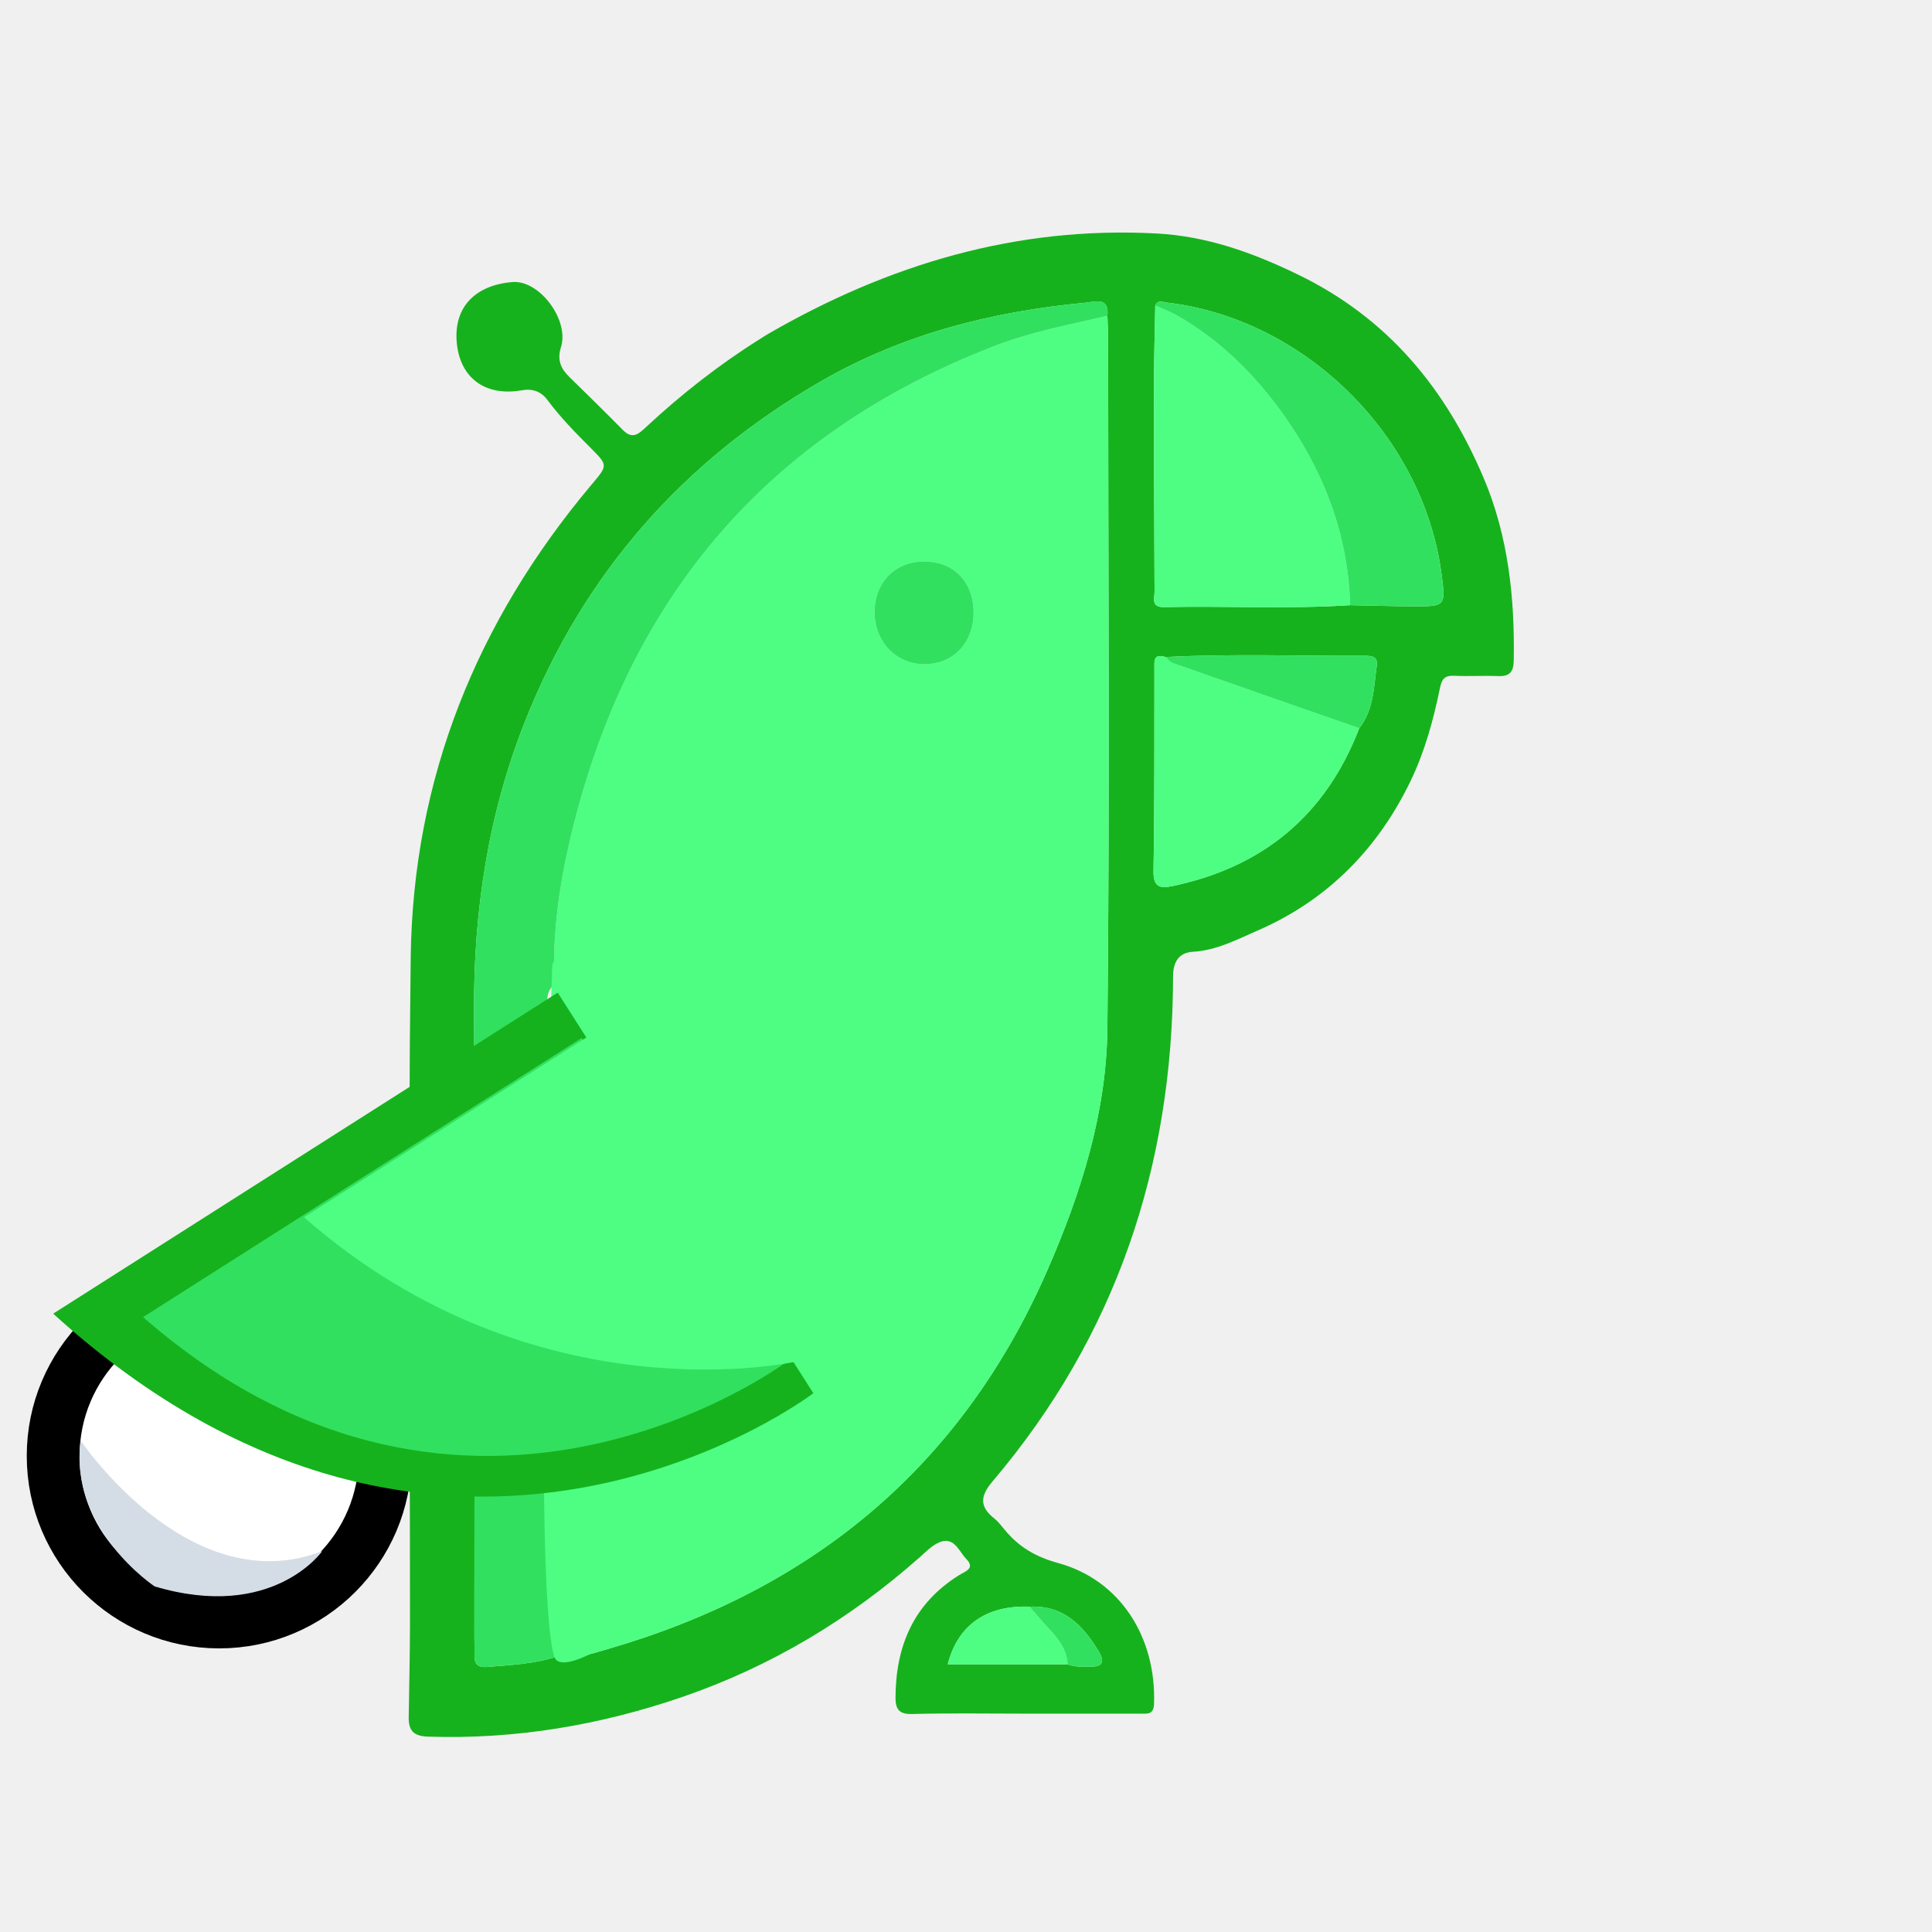
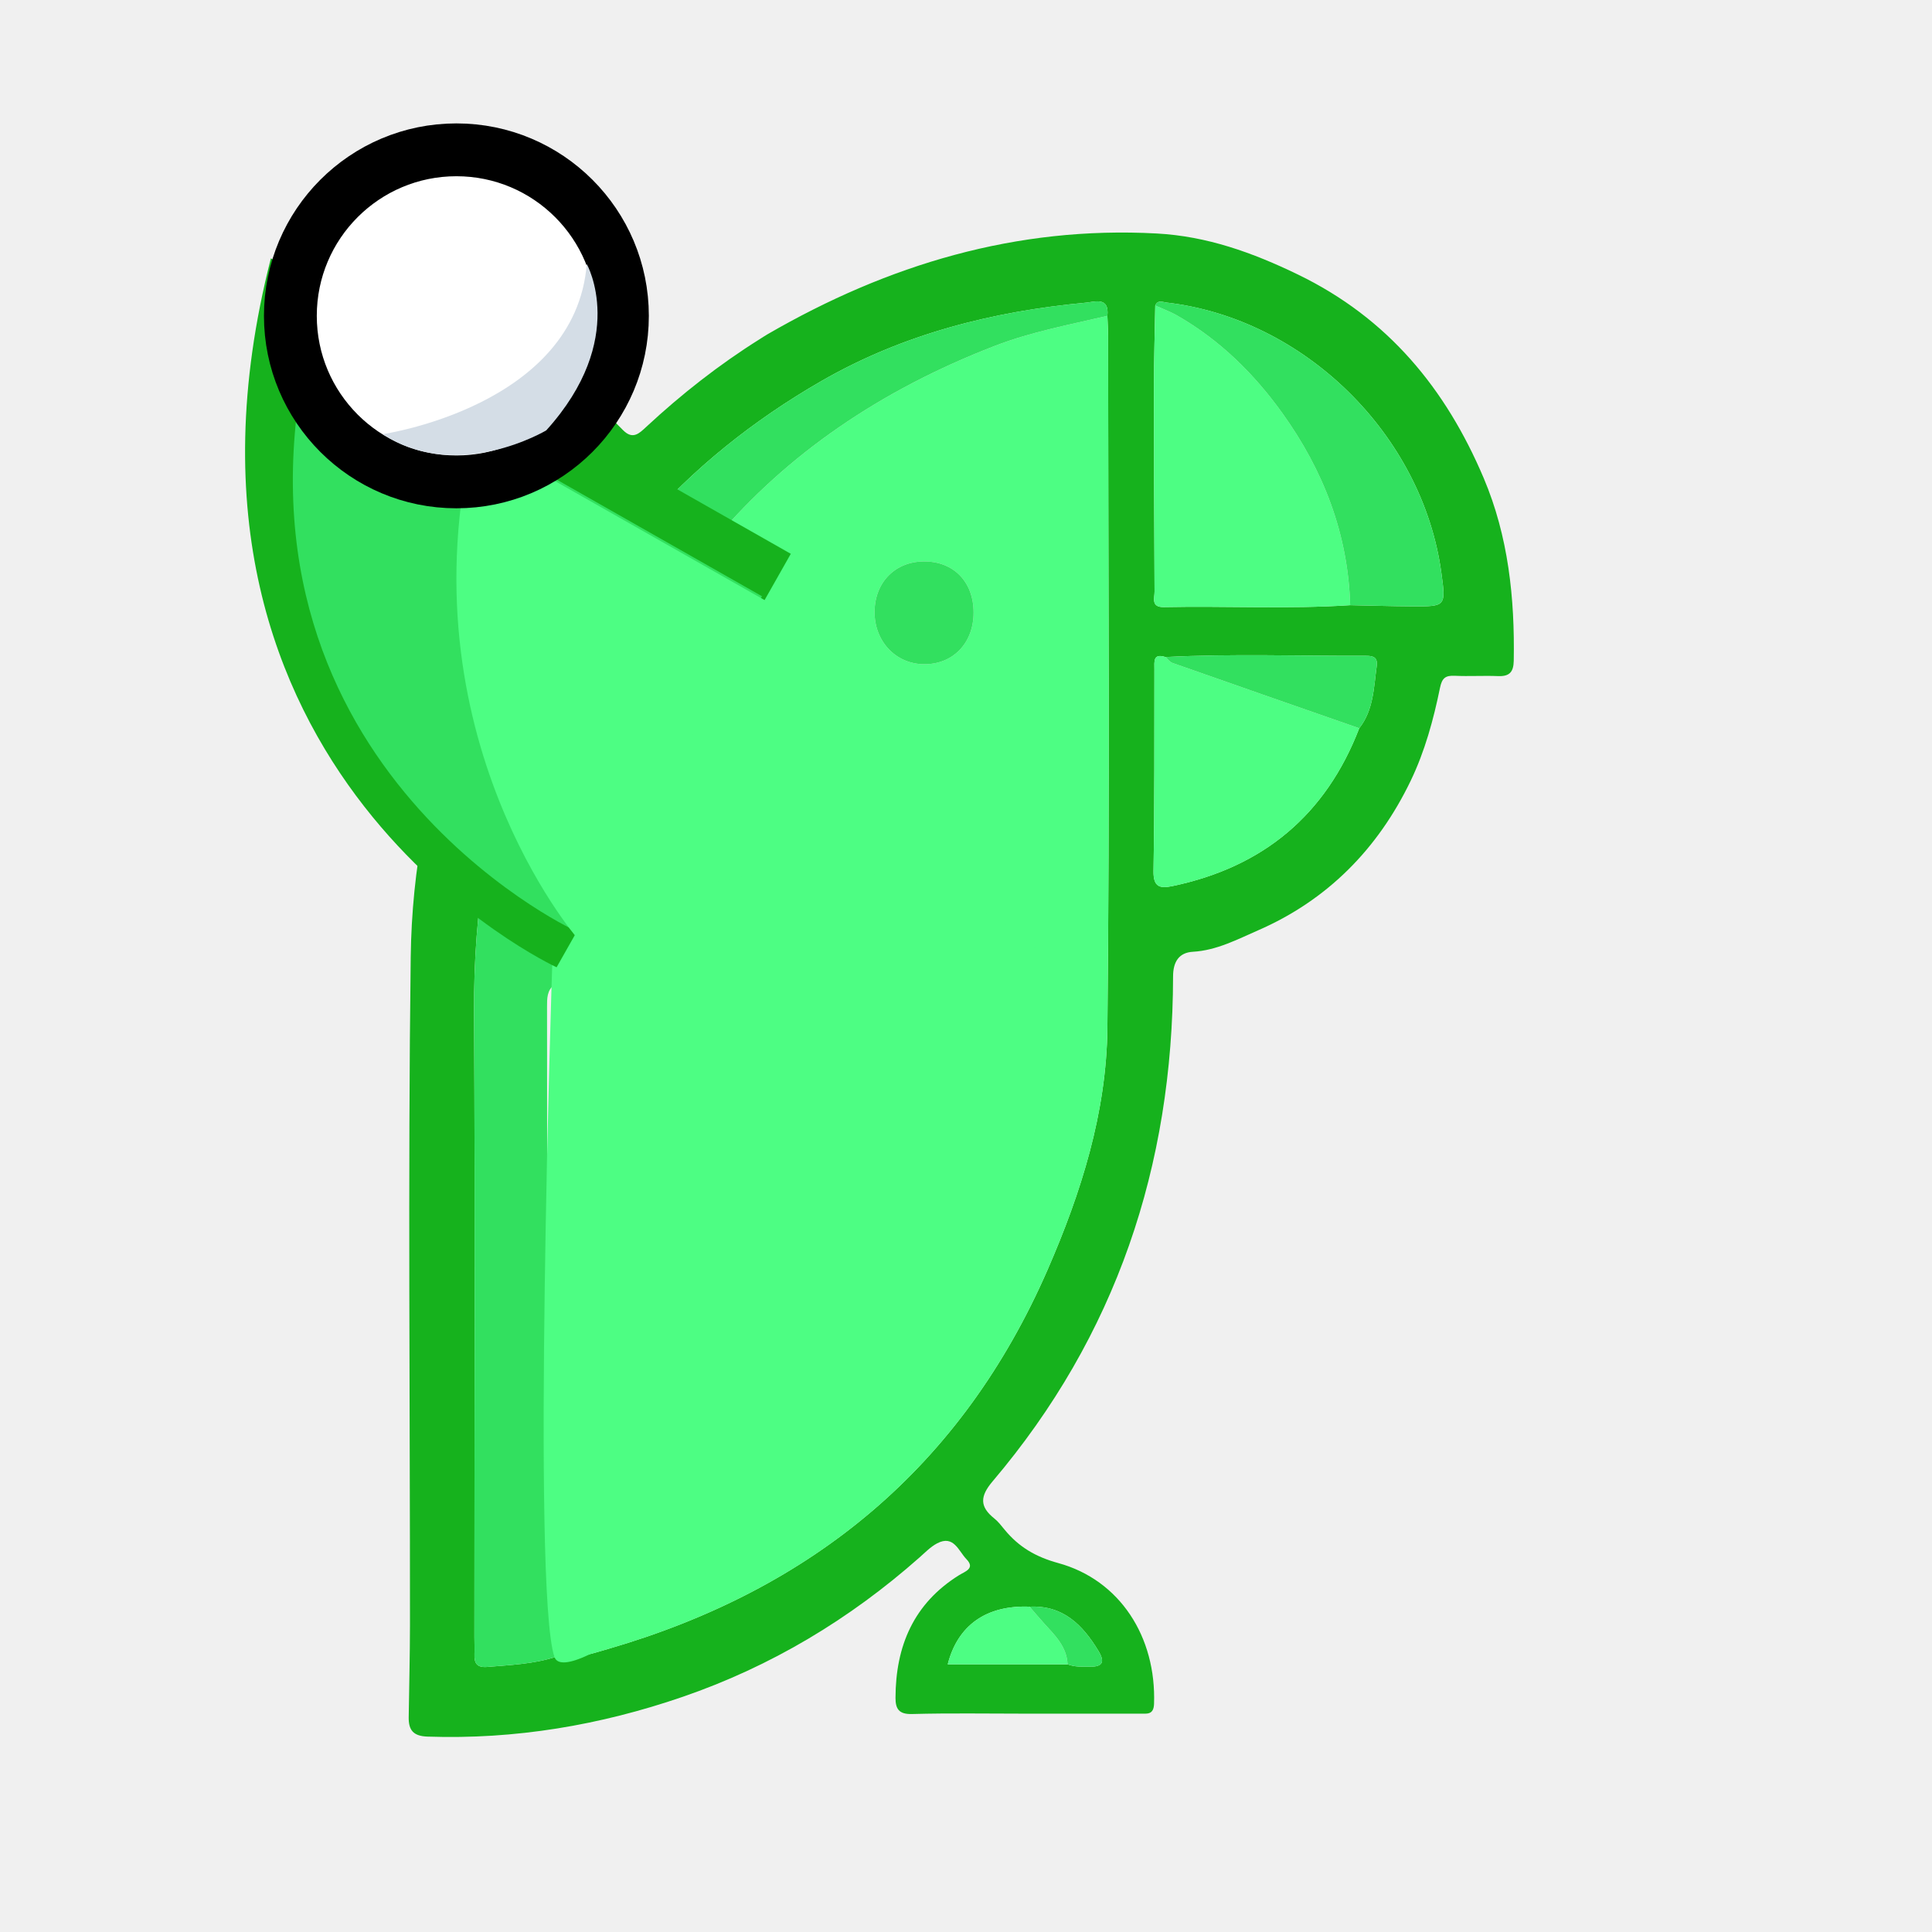
<svg xmlns="http://www.w3.org/2000/svg" version="1.1" id="Layer_1" x="0px" y="0px" width="512px" height="512px" viewBox="0 0 512 512" enable-background="new 0 0 512 512" xml:space="preserve">
  <g>
-     <path fill="none" d="M255.9,511.912c-83.979,0-167.959-0.021-251.938,0.085c-3.261,0.004-4.18-0.434-4.178-4.009   C-0.098,340.029-0.096,172.07-0.22,4.111c-0.003-3.744,0.937-4.287,4.406-4.285c167.792,0.099,335.585,0.098,503.377,0.006   c3.403-0.002,4.439,0.443,4.438,4.254c-0.13,167.959-0.127,335.918-0.013,503.877c0.003,3.526-0.836,4.042-4.149,4.037   C423.858,511.889,339.879,511.912,255.9,511.912z M271.664,454.137c10.164,0,20.33,0.003,30.494-0.002   c1.809-0.001,3.567,0.366,3.672-2.58c0.619-17.766-9.043-32.849-25.39-37.327c-6.03-1.652-10.489-4.304-14.241-8.88   c-0.843-1.026-1.668-2.114-2.695-2.933c-3.961-3.146-3.785-5.918-0.463-9.834c32.728-38.576,47.753-83.574,47.832-133.841   c0.007-3.903,1.599-6.3,5.25-6.509c6.315-0.361,11.83-3.308,17.271-5.678c18.364-8,31.744-21.559,40.445-39.629   c3.771-7.836,6.041-16.197,7.779-24.669c0.521-2.546,1.436-3.281,3.884-3.166c3.823,0.18,7.667-0.072,11.493,0.084   c2.996,0.123,4.107-1.037,4.16-4.061c0.289-16.634-1.425-32.987-7.961-48.409c-10.039-23.688-25.363-42.393-49.22-53.944   c-12.065-5.843-24.119-10.162-37.438-10.882c-37.188-2.012-71.211,8.229-103.104,26.689c-0.718,0.415-1.407,0.881-2.11,1.321   c-10.753,6.744-20.693,14.544-29.987,23.172c-1.914,1.776-3.623,3.576-6.235,0.927c-4.672-4.738-9.417-9.404-14.181-14.051   c-2.311-2.255-3.327-4.517-2.249-7.97c2.242-7.175-5.72-17.817-12.889-17.221c-9.791,0.814-15.646,6.624-14.728,16.159   c0.892,9.262,7.519,14.193,17.129,12.541c2.976-0.512,5.174,0.242,6.942,2.622c3.388,4.56,7.364,8.593,11.363,12.604   c4.739,4.752,4.589,4.628,0.157,9.907c-30.366,36.172-47.201,77.825-47.803,125.096c-0.751,58.979-0.167,117.975-0.196,176.961   c-0.004,8.156-0.228,16.313-0.337,24.468c-0.045,3.351,1.161,4.986,4.98,5.117c23.227,0.794,45.734-3.015,67.604-10.532   c23.396-8.043,44.26-20.553,62.79-36.951c1.492-1.321,2.932-2.819,4.661-3.73c4.414-2.325,5.693,2.051,7.767,4.183   c2.412,2.479-0.377,3.267-1.962,4.255c-12.037,7.507-16.794,18.778-16.832,32.495c-0.008,2.892,0.871,4.389,4.355,4.295   C251.664,453.962,261.667,454.137,271.664,454.137z" />
-     <path fill="#16B21D" d="M271.664,454.137c-9.997,0-20-0.175-29.991,0.097c-3.484,0.094-4.363-1.403-4.355-4.295   c0.038-13.717,4.795-24.988,16.832-32.495c1.584-0.988,4.375-1.776,1.963-4.255c-2.075-2.132-3.354-6.508-7.768-4.183   c-1.729,0.911-3.169,2.409-4.661,3.73c-18.53,16.398-39.394,28.908-62.79,36.951c-21.87,7.519-44.377,11.326-67.604,10.532   c-3.819-0.131-5.025-1.768-4.98-5.117c0.109-8.155,0.333-16.312,0.337-24.468c0.029-58.986-0.555-117.981,0.196-176.961   c0.602-47.271,17.438-88.924,47.803-125.096c4.432-5.279,4.582-5.155-0.157-9.907c-4-4.011-7.976-8.044-11.363-12.604   c-1.768-2.38-3.967-3.134-6.942-2.622c-9.61,1.652-16.237-3.279-17.129-12.541c-0.918-9.535,4.937-15.345,14.728-16.159   c7.169-0.597,15.131,10.046,12.889,17.221c-1.079,3.453-0.063,5.715,2.249,7.97c4.763,4.646,9.509,9.313,14.181,14.051   c2.612,2.649,4.321,0.85,6.235-0.927c9.294-8.628,19.234-16.428,29.987-23.172c0.703-0.44,1.393-0.906,2.11-1.321   c31.892-18.46,65.917-28.701,103.103-26.689c13.32,0.72,25.373,5.039,37.439,10.882c23.855,11.552,39.182,30.257,49.221,53.944   c6.535,15.422,8.249,31.775,7.961,48.409c-0.054,3.023-1.164,4.184-4.161,4.061c-3.826-0.156-7.671,0.096-11.493-0.084   c-2.448-0.115-3.361,0.62-3.883,3.166c-1.739,8.472-4.008,16.833-7.78,24.669c-8.701,18.07-22.081,31.629-40.445,39.629   c-5.442,2.37-10.956,5.316-17.272,5.678c-3.65,0.209-5.242,2.605-5.248,6.509c-0.08,50.267-15.105,95.265-47.834,133.841   c-3.321,3.916-3.497,6.688,0.464,9.834c1.026,0.817,1.854,1.905,2.694,2.933c3.752,4.576,8.213,7.228,14.242,8.88   c16.346,4.479,26.01,19.563,25.389,37.327c-0.104,2.946-1.862,2.579-3.672,2.58C291.994,454.14,281.828,454.137,271.664,454.137z    M282.916,441.053c1.912,0.76,3.916,0.632,5.912,0.646c3.479,0.027,4.02-1.305,2.246-4.229   c-4.188-6.901-9.375-12.111-18.224-11.683c-11.493-0.438-19.043,4.936-21.69,15.264   C261.712,441.053,272.314,441.053,282.916,441.053z M360.211,192.992c3.814-4.841,3.845-10.741,4.629-16.438   c0.322-2.336-0.854-2.766-2.863-2.757c-17.707,0.074-35.418-0.583-53.12,0.326c-3.349-1.063-2.923,1.233-2.927,3.237   c-0.034,17.825,0.057,35.652-0.24,53.473c-0.072,4.338,1.779,4.666,5.043,3.982C334.757,229.784,351.363,215.976,360.211,192.992z    M306.156,80.963c-0.121,6.976-0.342,13.951-0.345,20.927c-0.009,18.293,0.06,36.586,0.157,54.878   c0.01,1.732-1.011,4.192,2.489,4.119c16.448-0.345,32.909,0.566,49.351-0.51c5.479,0.107,10.954,0.278,16.432,0.31   c8.953,0.052,8.953,0.015,7.728-8.938c-5.008-36.535-36.322-67.329-72.817-71.569C308.119,80.059,306.801,79.385,306.156,80.963z    M293.468,83.703c0.551-5.132-3.313-3.718-5.713-3.492c-24.714,2.321-48.39,8.285-70.088,20.778   c-36.584,21.065-63.025,51.002-78.59,90.344c-9.735,24.607-13.587,50.194-13.446,76.632c0.294,55.303,0.089,110.606,0.09,165.909   c0,1.499,0.071,3,0.017,4.496c-0.088,2.395,0.628,3.615,3.403,3.384c6.112-0.511,12.243-0.765,18.146-2.66   c4.884,0.745,9.356-0.795,13.973-2.137c54.138-15.741,93.63-48.363,116.359-100.46c8.916-20.435,15.615-41.696,15.85-63.97   c0.643-61.106,0.209-122.224,0.189-183.337C293.656,87.361,293.533,85.532,293.468,83.703z" />
-     <path fill="#4DFE83" d="M293.468,83.703c0.065,1.829,0.188,3.658,0.188,5.487c0.02,61.113,0.453,122.23-0.189,183.337   c-0.232,22.273-6.934,43.535-15.85,63.97c-22.729,52.097-62.222,84.719-116.359,100.46c-4.616,1.342-9.088,2.882-13.973,2.137   c-0.195-6.558-0.391-13.114-0.585-19.674c1.434-0.399,2.849-0.888,4.303-1.189c70.158-14.636,120.09-79.384,122.916-150.629   c0.237-5.992-0.892-6.967-6.755-6.783c-3.228,0.101-4.935,1.617-5.326,4.742c-0.354,2.805-0.684,5.611-1.022,8.416   c-3.038-0.207-3.806,2.24-4.811,4.261c-1.996,4.013-3.474,8.333-5.837,12.104c-17.625,28.131-40.701,50.306-71.228,64.103   c-6.646,3.004-13.417,5.821-20.785,6.668c-0.129-1.99-0.37-3.98-0.371-5.97c-0.017-28.163,0.018-56.326-0.003-84.487   c-0.006-8.241-0.069-8.229-7.949-9.052c-0.983-0.103-1.943-0.436-2.914-0.661c-0.525-12.735,1.12-25.259,3.975-37.62   c14.667-63.513,51.515-108.027,112.792-131.672C273.356,87.918,283.461,86.052,293.468,83.703z M258.012,162.353   c0.009-8.155-5.288-13.609-13.179-13.567c-7.594,0.04-12.976,5.502-13.061,13.257c-0.086,7.857,5.547,13.896,13.044,13.98   C252.536,176.111,258.003,170.449,258.012,162.353z" />
-     <path fill="#32E05F" d="M146.7,419.42c0.195,6.56,0.39,13.116,0.585,19.674c-5.902,1.896-12.034,2.149-18.146,2.66   c-2.774,0.231-3.491-0.989-3.403-3.384c0.055-1.496-0.017-2.997-0.017-4.496c-0.001-55.303,0.204-110.606-0.09-165.909   c-0.141-26.438,3.711-52.024,13.446-76.632c15.565-39.342,42.006-69.278,78.59-90.344c21.699-12.493,45.375-18.457,70.088-20.778   c2.399-0.226,6.264-1.64,5.713,3.492c-10.007,2.349-20.111,4.215-29.782,7.946c-61.277,23.645-98.125,68.159-112.792,131.672   c-2.854,12.361-4.5,24.885-3.975,37.62c-1.982,1.516-1.949,3.656-1.947,5.867c0.044,49.248,0.061,98.497,0.088,147.745   C145.061,416.35,144.68,418.296,146.7,419.42z" />
-     <path fill="#4DFE83" d="M357.809,160.377c-16.441,1.076-32.902,0.165-49.352,0.51c-3.5,0.073-2.479-2.387-2.488-4.119   c-0.1-18.292-0.166-36.585-0.157-54.878c0.003-6.976,0.224-13.951,0.345-20.927c1.955,0.886,3.998,1.62,5.853,2.684   c11.271,6.469,20.35,15.413,27.845,25.869C350.723,124.68,357.259,141.505,357.809,160.377z" />
-     <path fill="#4DFE83" d="M360.211,192.992c-8.85,22.984-25.454,36.792-49.479,41.823c-3.264,0.684-5.114,0.355-5.043-3.982   c0.298-17.82,0.206-35.647,0.24-53.473c0.004-2.004-0.422-4.301,2.928-3.237c0.612,0.532,1.14,1.312,1.851,1.562   C327.197,181.488,343.705,187.235,360.211,192.992z" />
-     <path fill="#32E05F" d="M357.809,160.377c-0.55-18.872-7.086-35.697-17.956-50.861c-7.495-10.456-16.573-19.4-27.845-25.869   c-1.854-1.063-3.896-1.798-5.854-2.684c0.646-1.578,1.965-0.903,2.993-0.784c36.496,4.24,67.812,35.034,72.818,71.569   c1.228,8.953,1.228,8.99-7.728,8.938C368.763,160.655,363.285,160.484,357.809,160.377z" />
-     <path fill="#32E05F" d="M360.211,192.992c-16.506-5.757-33.016-11.504-49.504-17.308c-0.711-0.25-1.237-1.029-1.851-1.562   c17.701-0.909,35.412-0.252,53.119-0.326c2.011-0.009,3.187,0.421,2.863,2.757C364.056,182.251,364.027,188.151,360.211,192.992z" />
-     <path fill="#4DFE83" d="M282.916,441.053c-10.603,0-21.204,0-31.754,0c2.647-10.328,10.198-15.7,21.691-15.264   c1.284,1.48,2.54,2.987,3.857,4.438C279.574,433.384,282.709,436.376,282.916,441.053z" />
-     <path fill="#32E05F" d="M282.916,441.053c-0.207-4.677-3.342-7.669-6.206-10.825c-1.317-1.45-2.573-2.957-3.857-4.438   c8.849-0.43,14.033,4.78,18.222,11.683c1.773,2.924,1.234,4.256-2.246,4.229C286.833,441.684,284.828,441.812,282.916,441.053z" />
+     <path fill="none" d="M255.9,511.912c-83.979,0-167.959-0.021-251.938,0.085c-3.261,0.004-4.18-0.435-4.178-4.009   C-0.098,340.029-0.096,172.07-0.22,4.111c-0.003-3.744,0.937-4.287,4.406-4.285c167.792,0.099,335.585,0.098,503.377,0.006   c3.402-0.002,4.438,0.443,4.438,4.254c-0.13,167.959-0.127,335.918-0.013,503.877c0.003,3.526-0.836,4.042-4.149,4.037   C423.858,511.889,339.879,511.912,255.9,511.912z M271.664,454.137c10.164,0,20.33,0.003,30.494-0.002   c1.809-0.001,3.566,0.366,3.672-2.58c0.619-17.766-9.043-32.849-25.391-37.327c-6.029-1.651-10.488-4.304-14.24-8.88   c-0.844-1.025-1.668-2.113-2.695-2.933c-3.961-3.146-3.785-5.918-0.463-9.834c32.729-38.576,47.753-83.574,47.832-133.841   c0.007-3.903,1.599-6.3,5.25-6.509c6.314-0.361,11.83-3.308,17.271-5.678c18.364-8,31.744-21.559,40.445-39.629   c3.771-7.836,6.041-16.197,7.779-24.669c0.521-2.546,1.436-3.281,3.884-3.166c3.823,0.18,7.667-0.072,11.493,0.084   c2.996,0.123,4.106-1.037,4.16-4.061c0.289-16.634-1.425-32.987-7.961-48.409c-10.039-23.688-25.363-42.393-49.221-53.944   c-12.064-5.843-24.118-10.162-37.438-10.882c-37.188-2.012-71.211,8.229-103.104,26.689c-0.718,0.415-1.407,0.881-2.11,1.321   c-10.753,6.744-20.693,14.544-29.987,23.172c-1.914,1.776-3.623,3.576-6.235,0.927c-4.672-4.738-9.417-9.404-14.181-14.051   c-2.311-2.255-3.327-4.517-2.249-7.97c2.242-7.175-5.72-17.817-12.889-17.221c-9.791,0.814-15.646,6.624-14.728,16.159   c0.892,9.262,7.519,14.193,17.129,12.541c2.976-0.512,5.174,0.242,6.942,2.622c3.388,4.56,7.364,8.593,11.363,12.604   c4.739,4.752,4.589,4.628,0.157,9.907c-30.366,36.172-47.201,77.825-47.803,125.096c-0.751,58.979-0.167,117.976-0.196,176.961   c-0.004,8.156-0.228,16.313-0.337,24.468c-0.045,3.352,1.161,4.986,4.98,5.117c23.227,0.794,45.734-3.015,67.604-10.532   c23.396-8.043,44.26-20.553,62.79-36.95c1.492-1.321,2.932-2.819,4.661-3.73c4.414-2.325,5.693,2.051,7.767,4.184   c2.412,2.479-0.377,3.267-1.962,4.255c-12.037,7.507-16.794,18.777-16.832,32.495c-0.008,2.892,0.871,4.389,4.355,4.295   C251.664,453.962,261.667,454.137,271.664,454.137z" />
+     <path fill="#16B21D" d="M271.664,454.137c-9.997,0-20-0.175-29.991,0.098c-3.484,0.094-4.363-1.403-4.355-4.295   c0.038-13.718,4.795-24.988,16.832-32.495c1.584-0.988,4.375-1.776,1.963-4.255c-2.075-2.133-3.354-6.509-7.768-4.184   c-1.729,0.911-3.169,2.409-4.661,3.73c-18.53,16.397-39.394,28.907-62.79,36.95c-21.87,7.52-44.377,11.326-67.604,10.532   c-3.819-0.131-5.025-1.768-4.98-5.117c0.109-8.154,0.333-16.312,0.337-24.468c0.029-58.985-0.555-117.981,0.196-176.961   c0.602-47.271,17.438-88.924,47.803-125.096c4.432-5.279,4.582-5.155-0.157-9.907c-4-4.011-7.976-8.044-11.363-12.604   c-1.768-2.38-3.967-3.134-6.942-2.622c-9.61,1.652-16.237-3.279-17.129-12.541c-0.918-9.535,4.937-15.345,14.728-16.159   c7.169-0.597,15.131,10.046,12.889,17.221c-1.079,3.453-0.063,5.715,2.249,7.97c4.763,4.646,9.509,9.313,14.181,14.051   c2.612,2.649,4.321,0.85,6.235-0.927c9.294-8.628,19.234-16.428,29.987-23.172c0.703-0.44,1.393-0.906,2.11-1.321   c31.892-18.46,65.917-28.701,103.103-26.689c13.32,0.72,25.373,5.039,37.438,10.882c23.855,11.552,39.183,30.257,49.222,53.944   c6.535,15.422,8.249,31.775,7.961,48.409c-0.055,3.023-1.164,4.184-4.161,4.061c-3.826-0.156-7.671,0.096-11.493-0.084   c-2.448-0.115-3.361,0.62-3.883,3.166c-1.739,8.472-4.008,16.833-7.78,24.669c-8.701,18.07-22.081,31.629-40.445,39.629   c-5.441,2.37-10.955,5.316-17.271,5.678c-3.65,0.209-5.242,2.605-5.248,6.509c-0.08,50.267-15.104,95.265-47.834,133.841   c-3.321,3.916-3.497,6.688,0.464,9.834c1.026,0.817,1.854,1.905,2.694,2.933c3.752,4.576,8.213,7.229,14.241,8.88   c16.347,4.479,26.011,19.563,25.39,37.327c-0.104,2.946-1.862,2.579-3.672,2.58C291.994,454.14,281.828,454.137,271.664,454.137z    M282.916,441.053c1.912,0.761,3.916,0.632,5.912,0.646c3.479,0.026,4.02-1.306,2.246-4.229c-4.188-6.9-9.375-12.11-18.225-11.683   c-11.492-0.438-19.042,4.936-21.689,15.264C261.712,441.053,272.314,441.053,282.916,441.053z M360.211,192.992   c3.814-4.841,3.845-10.741,4.629-16.438c0.322-2.336-0.854-2.766-2.863-2.757c-17.707,0.074-35.418-0.583-53.119,0.326   c-3.35-1.063-2.924,1.233-2.928,3.237c-0.033,17.825,0.057,35.652-0.24,53.473c-0.071,4.338,1.779,4.666,5.044,3.982   C334.757,229.784,351.363,215.976,360.211,192.992z M306.156,80.963c-0.121,6.976-0.342,13.951-0.346,20.927   c-0.009,18.293,0.061,36.586,0.157,54.878c0.011,1.732-1.011,4.192,2.489,4.119c16.448-0.345,32.909,0.566,49.351-0.51   c5.479,0.107,10.954,0.278,16.433,0.31c8.953,0.052,8.953,0.015,7.728-8.938c-5.008-36.535-36.321-67.329-72.816-71.569   C308.119,80.059,306.801,79.385,306.156,80.963z M293.468,83.703c0.552-5.132-3.313-3.718-5.713-3.492   c-24.714,2.321-48.39,8.285-70.088,20.778c-36.584,21.065-63.025,51.002-78.59,90.344c-9.735,24.607-13.587,50.194-13.446,76.632   c0.294,55.303,0.089,110.606,0.09,165.909c0,1.499,0.071,3,0.017,4.496c-0.088,2.395,0.628,3.615,3.403,3.384   c6.112-0.511,12.243-0.765,18.146-2.66c4.884,0.745,9.356-0.795,13.973-2.137c54.138-15.741,93.63-48.363,116.359-100.46   c8.916-20.435,15.615-41.696,15.85-63.97c0.643-61.106,0.209-122.224,0.189-183.337C293.656,87.361,293.533,85.532,293.468,83.703z   " />
+     <path fill="#4DFE83" d="M293.468,83.703c0.065,1.829,0.188,3.658,0.188,5.487c0.02,61.113,0.453,122.23-0.189,183.337   c-0.232,22.272-6.934,43.535-15.85,63.97c-22.729,52.097-62.222,84.719-116.359,100.46c-4.616,1.342-9.088,2.882-13.973,2.137   c-0.195-6.558-0.391-13.113-0.585-19.674c1.434-0.398,2.849-0.888,4.303-1.188c70.158-14.637,120.09-79.384,122.916-150.63   c0.237-5.992-0.892-6.967-6.755-6.783c-3.229,0.102-4.936,1.617-5.326,4.742c-0.354,2.806-0.684,5.611-1.021,8.416   c-3.039-0.207-3.807,2.24-4.812,4.262c-1.996,4.013-3.474,8.332-5.837,12.104c-17.625,28.131-40.701,50.307-71.228,64.104   c-6.646,3.004-13.417,5.82-20.785,6.668c-0.129-1.99-0.37-3.98-0.371-5.971c-0.017-28.162,0.018-56.326-0.003-84.486   c-0.006-8.241-0.069-8.229-7.949-9.053c-0.983-0.103-1.943-0.436-2.914-0.66c-0.525-12.735,1.12-25.259,3.975-37.621   c14.667-63.513,51.515-108.027,112.792-131.672C273.355,87.918,283.461,86.052,293.468,83.703z M258.012,162.353   c0.01-8.155-5.288-13.609-13.179-13.567c-7.594,0.04-12.976,5.502-13.061,13.257c-0.086,7.857,5.547,13.896,13.044,13.98   C252.536,176.111,258.003,170.449,258.012,162.353z" />
+     <path fill="#32E05F" d="M146.7,419.42c0.195,6.561,0.39,13.116,0.585,19.674c-5.902,1.896-12.034,2.149-18.146,2.66   c-2.774,0.231-3.491-0.989-3.403-3.384c0.055-1.496-0.017-2.997-0.017-4.496c-0.001-55.304,0.204-110.606-0.09-165.909   c-0.141-26.438,3.711-52.024,13.446-76.632c15.565-39.342,42.006-69.278,78.59-90.344c21.699-12.493,45.375-18.457,70.088-20.778   c2.399-0.226,6.265-1.64,5.713,3.492c-10.007,2.349-20.11,4.215-29.782,7.946c-61.276,23.645-98.125,68.159-112.792,131.672   c-2.854,12.361-4.5,24.885-3.975,37.621c-1.982,1.516-1.949,3.656-1.947,5.867c0.044,49.248,0.061,98.496,0.088,147.744   C145.061,416.35,144.68,418.296,146.7,419.42z" />
+     <path fill="#4DFE83" d="M357.809,160.377c-16.44,1.076-32.901,0.165-49.352,0.51c-3.5,0.073-2.479-2.387-2.488-4.119   c-0.1-18.292-0.166-36.585-0.156-54.878c0.002-6.976,0.224-13.951,0.345-20.927c1.955,0.886,3.998,1.62,5.853,2.684   c11.271,6.469,20.351,15.413,27.846,25.869C350.723,124.68,357.259,141.505,357.809,160.377z" />
+     <path fill="#4DFE83" d="M360.211,192.992c-8.85,22.984-25.454,36.792-49.479,41.823c-3.265,0.684-5.114,0.355-5.043-3.982   c0.297-17.82,0.205-35.647,0.24-53.473c0.004-2.004-0.423-4.301,2.928-3.237c0.611,0.532,1.14,1.312,1.851,1.562   C327.197,181.488,343.705,187.235,360.211,192.992z" />
+     <path fill="#32E05F" d="M357.809,160.377c-0.55-18.872-7.086-35.697-17.956-50.861c-7.494-10.456-16.572-19.4-27.845-25.869   c-1.854-1.063-3.896-1.798-5.854-2.684c0.646-1.578,1.965-0.903,2.993-0.784c36.495,4.24,67.812,35.034,72.817,71.569   c1.229,8.953,1.229,8.99-7.728,8.938C368.763,160.655,363.285,160.484,357.809,160.377z" />
+     <path fill="#32E05F" d="M360.211,192.992c-16.506-5.757-33.016-11.504-49.504-17.308c-0.711-0.25-1.237-1.029-1.851-1.562   c17.7-0.909,35.411-0.252,53.118-0.326c2.012-0.009,3.188,0.421,2.863,2.757C364.056,182.251,364.027,188.151,360.211,192.992z" />
+     <path fill="#4DFE83" d="M282.916,441.053c-10.604,0-21.204,0-31.754,0c2.647-10.328,10.197-15.7,21.691-15.264   c1.283,1.479,2.539,2.987,3.856,4.438C279.574,433.384,282.709,436.376,282.916,441.053z" />
+     <path fill="#32E05F" d="M282.916,441.053c-0.207-4.677-3.342-7.669-6.206-10.825c-1.317-1.449-2.573-2.956-3.856-4.438   c8.849-0.43,14.032,4.78,18.222,11.683c1.772,2.925,1.233,4.257-2.246,4.229C286.833,441.684,284.828,441.813,282.916,441.053z" />
    <path fill="#32E05F" d="M258.012,162.353c-0.009,8.096-5.476,13.758-13.195,13.67c-7.498-0.085-13.13-6.123-13.044-13.98   c0.085-7.755,5.467-13.217,13.062-13.257C252.724,148.744,258.021,154.198,258.012,162.353z" />
  </g>
  <path fill="#4DFE83" d="M146.339,255.913c0,0-5.462,165.216,0.586,183.181c6.049,17.965,181.566-134.682,131.438-184.182  C228.236,205.412,148.074,245.018,146.339,255.913z" />
-   <circle fill="#FFFFFF" stroke="#000000" stroke-width="14" stroke-miterlimit="10" cx="58.091" cy="385.839" r="44" />
-   <path fill="#D6E1E9" d="M-145.882-106.213c0,0,27.528,51.223,72.417,44.154c0,0-22.894,26.407-59.502,0.67  C-132.968-61.389-153.188-80.3-145.882-106.213z" />
  <g>
-     <path fill="#16B21D" d="M215.549,369.217l-67.748-106.158L14.091,348.131C118.606,443.138,215.549,369.217,215.549,369.217z" />
-     <path fill="#32E05F" d="M208.79,360.67l-54.627-85.597L37.921,349.048C124.161,424.396,208.79,360.67,208.79,360.67z" />
-     <path fill="#4DFE83" d="M211.164,360.795c0,0-69.102,15.799-130.607-38.219l75.53-48.081L211.164,360.795z" />
+     <path fill="#16B21D" d="M147.505,256.341l62.067-109.577L71.785,68.468C36.791,205.308,147.505,256.341,147.505,256.341z" />
+     <path fill="#32E05F" d="M151.891,246.367l50.045-88.354L82.135,89.953C55.951,201.439,151.891,246.367,151.891,246.367z" />
+     <path fill="#4DFE83" d="M152.893,248.524c0,0-46.322-53.656-27.4-133.297l77.855,44.215L152.893,248.524z" />
  </g>
-   <path fill="#D4DDE6" d="M21.38,381.744c0,0,28.707,42.895,64.006,29.334c0,0-13.063,18.666-44.413,9.333  C40.974,420.411,18.152,405.277,21.38,381.744z" />
+   <circle fill="#FFFFFF" stroke="#000000" stroke-width="14" stroke-miterlimit="10" cx="120.951" cy="83.703" r="43.999" />
+   <path fill="#D4DDE6" d="M101.42,115.056c0,0,51.082-7.395,54.076-45.09c0,0,11.205,19.837-10.739,44.094  C144.756,114.059,121.258,128.12,101.42,115.056z" />
</svg>
